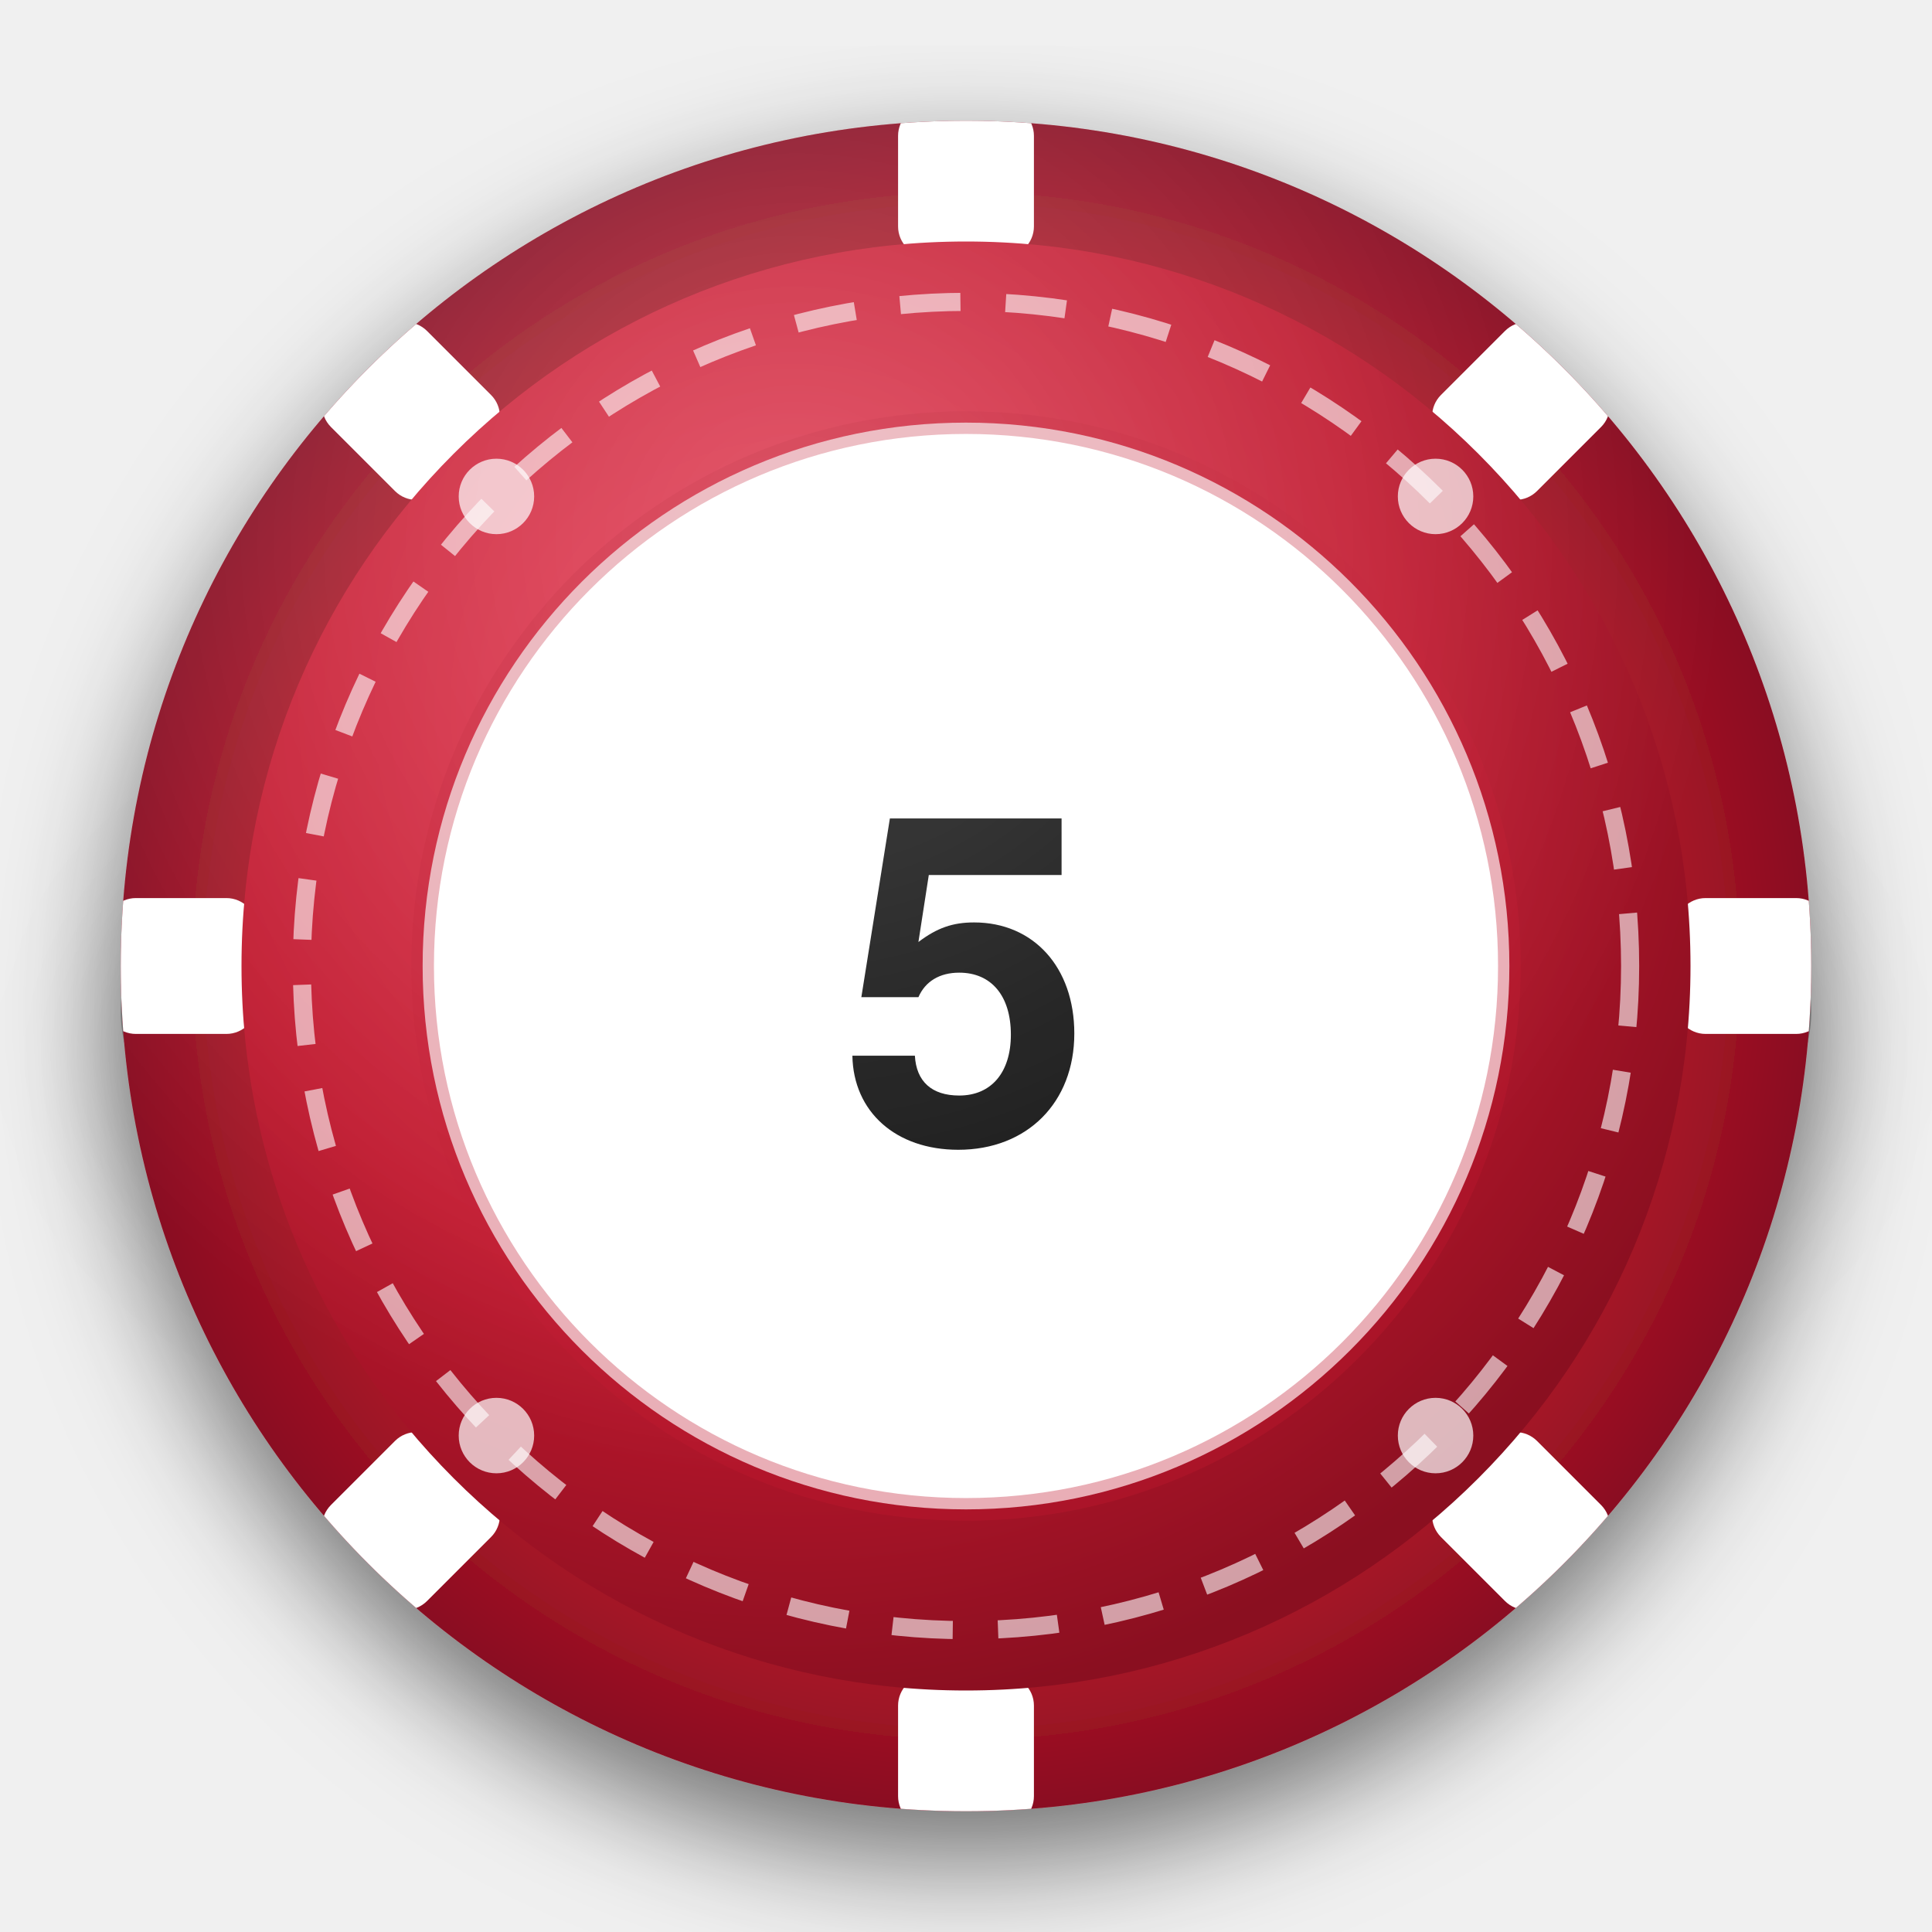
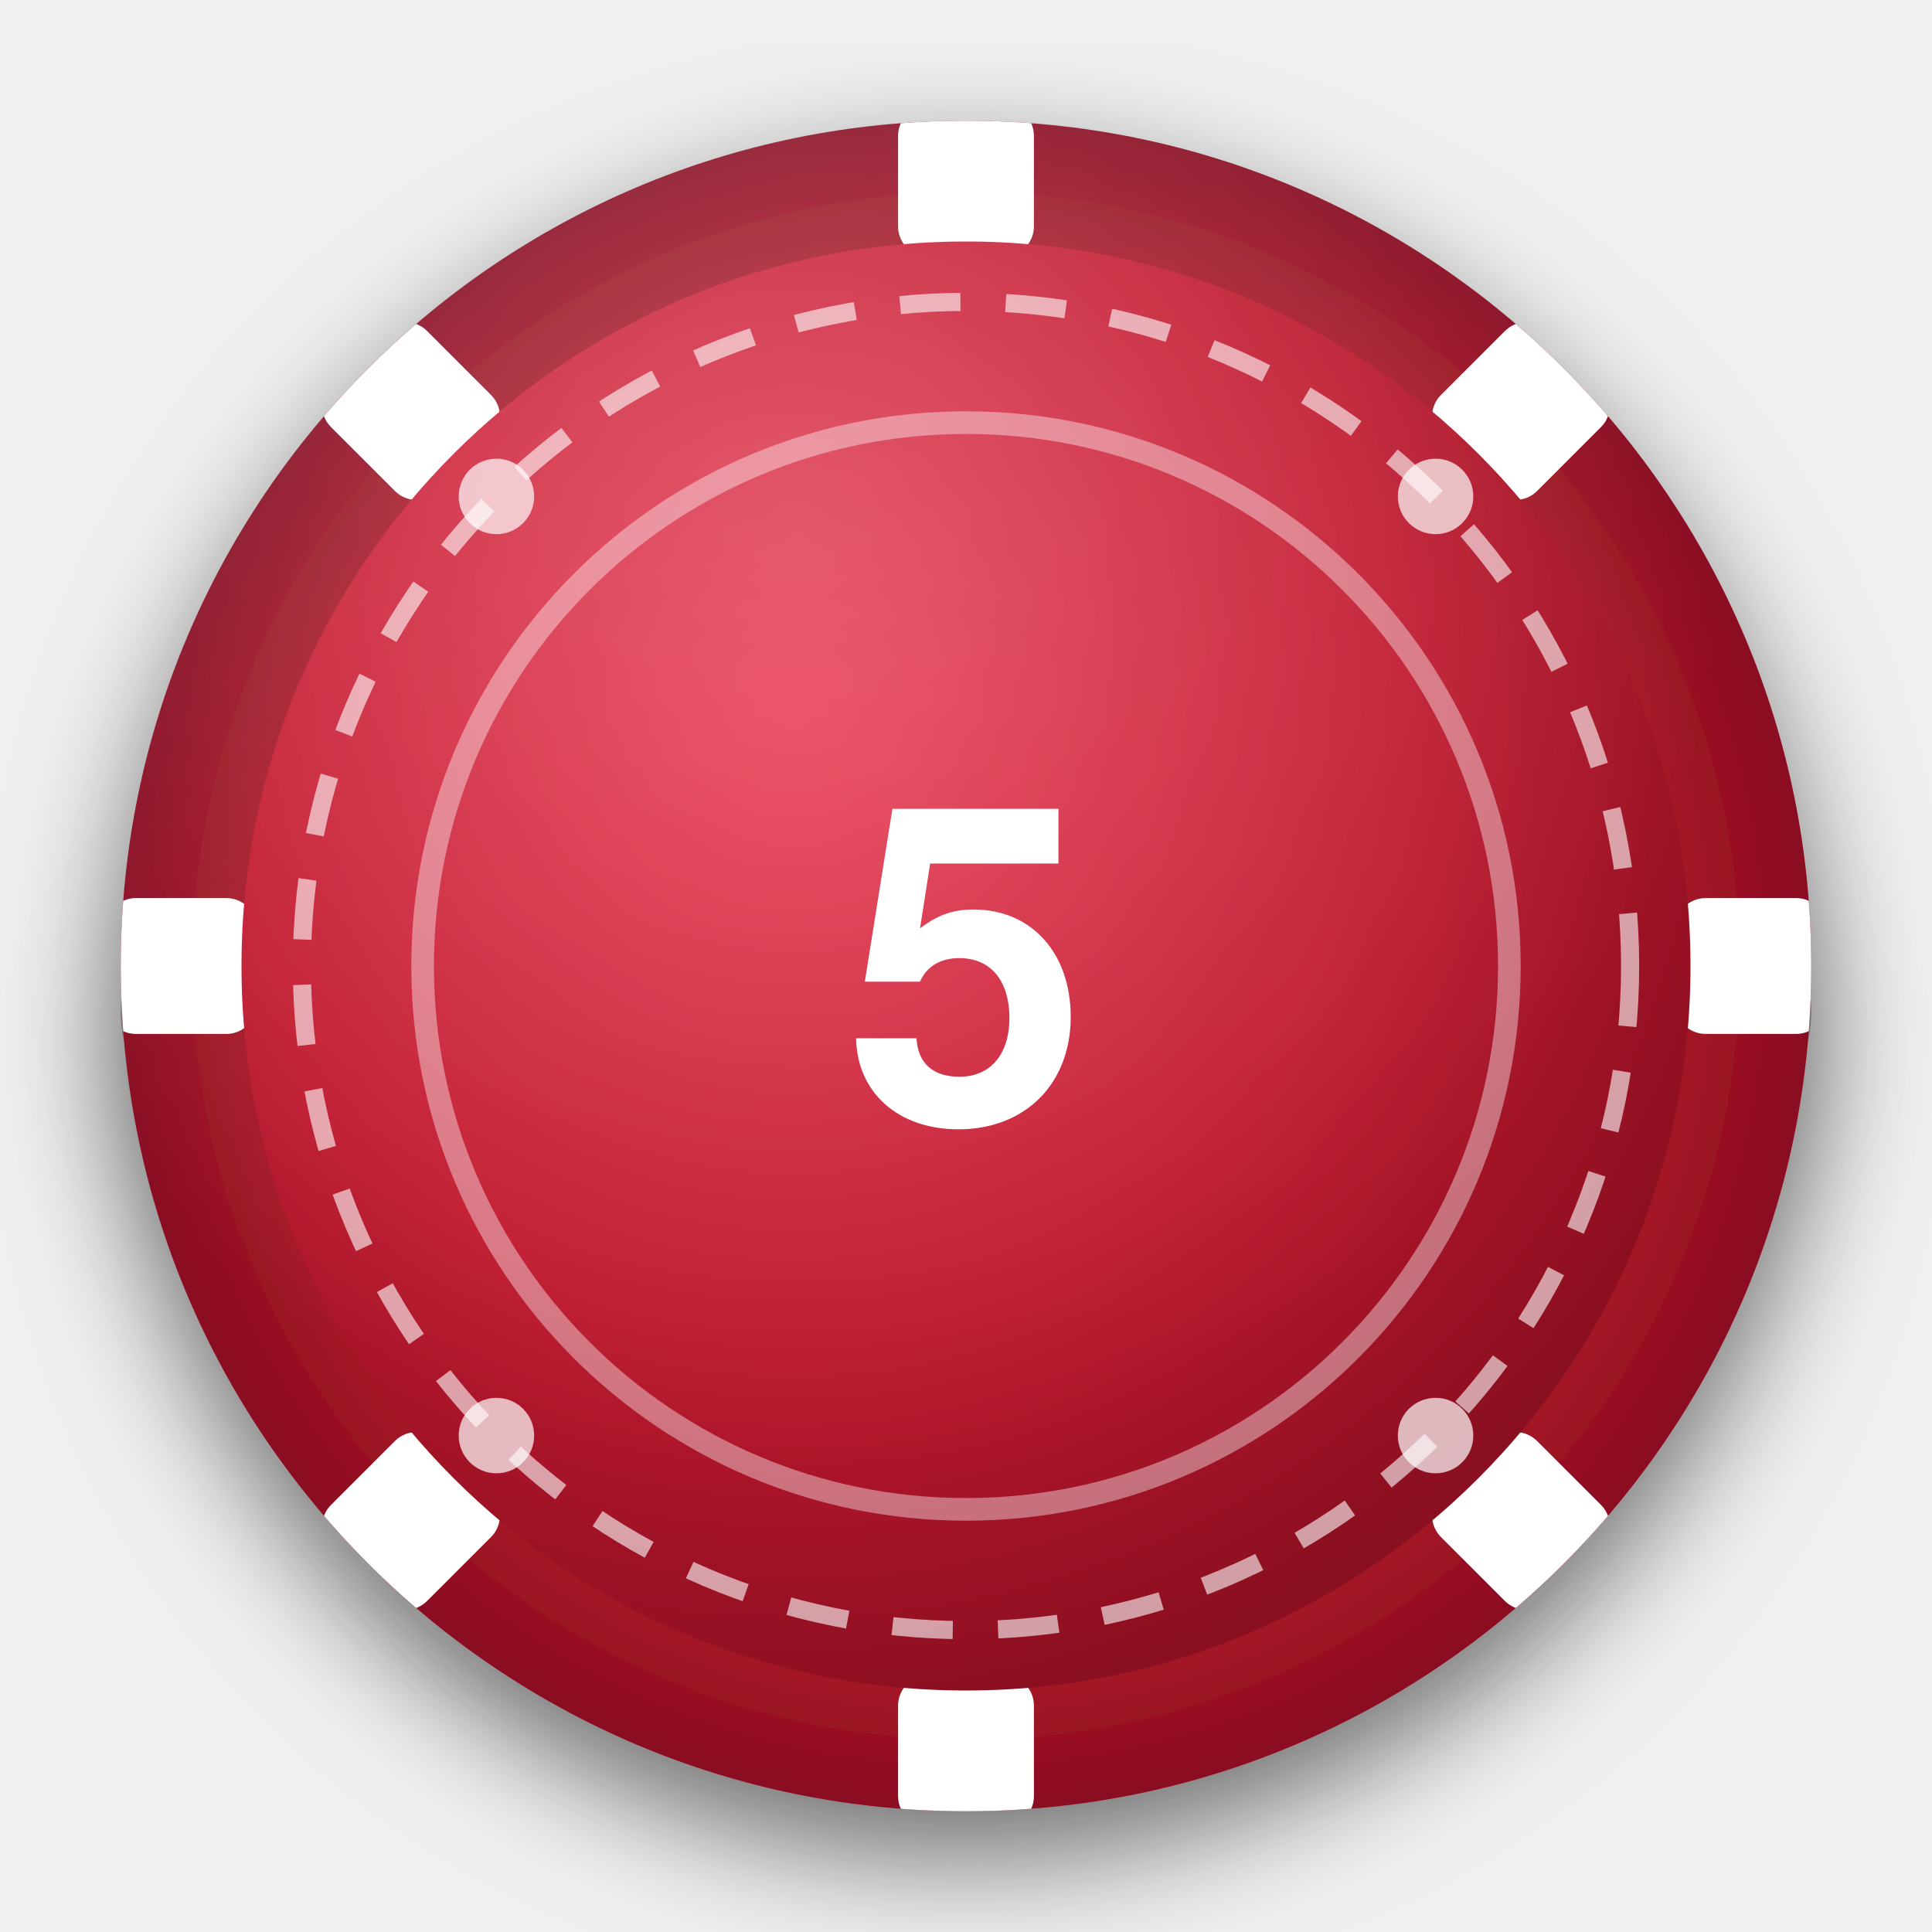
<svg xmlns="http://www.w3.org/2000/svg" width="128" height="128" viewBox="0 0 128 128">
  <defs>
    <radialGradient id="gBody" cx="38%" cy="32%" r="70%">
      <stop offset="0%" stop-color="#E8304A" />
      <stop offset="60%" stop-color="#C0182E" />
      <stop offset="100%" stop-color="#8A0F20" />
    </radialGradient>
    <radialGradient id="gRim" cx="50%" cy="50%" r="50%">
      <stop offset="70%" stop-color="#C0182E" />
      <stop offset="100%" stop-color="#8A0F20" />
    </radialGradient>
    <radialGradient id="gSheen" cx="40%" cy="25%" r="55%">
      <stop offset="0%" stop-color="rgba(255,255,255,0.22)" />
      <stop offset="100%" stop-color="rgba(255,255,255,0)" />
    </radialGradient>
    <clipPath id="outerClip">
      <circle cx="64" cy="64" r="56" />
    </clipPath>
    <filter id="shadow" x="-15%" y="-10%" width="130%" height="135%">
      <feDropShadow dx="0" dy="3" stdDeviation="4" flood-color="rgba(0,0,0,0.55)" />
    </filter>
  </defs>
  <ellipse cx="64" cy="67" rx="56" ry="22.4" fill="rgba(0,0,0,0.30)" filter="url(#shadow)" />
  <circle cx="64" cy="64" r="56" fill="url(#gRim)" filter="url(#shadow)" />
  <g clip-path="url(#outerClip)">
    <rect x="59.5" y="7" width="9" height="10" fill="#FFFFFF" rx="2" transform="rotate(0, 64, 64)" />
    <rect x="59.5" y="7" width="9" height="10" fill="#FFFFFF" rx="2" transform="rotate(45, 64, 64)" />
    <rect x="59.5" y="7" width="9" height="10" fill="#FFFFFF" rx="2" transform="rotate(90, 64, 64)" />
    <rect x="59.5" y="7" width="9" height="10" fill="#FFFFFF" rx="2" transform="rotate(135, 64, 64)" />
    <rect x="59.5" y="7" width="9" height="10" fill="#FFFFFF" rx="2" transform="rotate(180, 64, 64)" />
    <rect x="59.5" y="7" width="9" height="10" fill="#FFFFFF" rx="2" transform="rotate(225, 64, 64)" />
    <rect x="59.5" y="7" width="9" height="10" fill="#FFFFFF" rx="2" transform="rotate(270, 64, 64)" />
    <rect x="59.5" y="7" width="9" height="10" fill="#FFFFFF" rx="2" transform="rotate(315, 64, 64)" />
  </g>
  <circle cx="64" cy="64" r="48" fill="url(#gBody)" />
  <circle cx="64" cy="64" r="44" fill="none" stroke="#FFFFFF" stroke-width="1.2" stroke-opacity="0.6" stroke-dasharray="4 3" />
  <circle cx="95.11" cy="95.11" r="2.5" fill="#FFFFFF" opacity="0.7" />
  <circle cx="32.89" cy="95.11" r="2.5" fill="#FFFFFF" opacity="0.7" />
  <circle cx="32.89" cy="32.89" r="2.5" fill="#FFFFFF" opacity="0.7" />
  <circle cx="95.11" cy="32.89" r="2.5" fill="#FFFFFF" opacity="0.7" />
-   <circle cx="64" cy="64" r="36" fill="#FFFFFF" />
-   <circle cx="64" cy="64" r="36" fill="none" stroke="#C0182E" stroke-width="1.5" stroke-opacity="0.35" />
-   <text x="64" y="65" text-anchor="middle" dominant-baseline="middle" font-family="'Helvetica Neue', Helvetica, Arial, sans-serif" font-weight="700" font-size="30" fill="#111111" letter-spacing="-1">5</text>
+   <circle cx="64" cy="64" r="36" fill="none" stroke="#FFFFFF" stroke-width="1.5" stroke-opacity="0.4" />
+   <text x="64" y="64" dy="0.35em" text-anchor="middle" font-family="'Helvetica Neue', Helvetica, Arial, sans-serif" font-weight="700" font-size="29" fill="#FFFFFF">5</text>
  <circle cx="64" cy="64" r="56" fill="url(#gSheen)" clip-path="url(#outerClip)" />
</svg>
